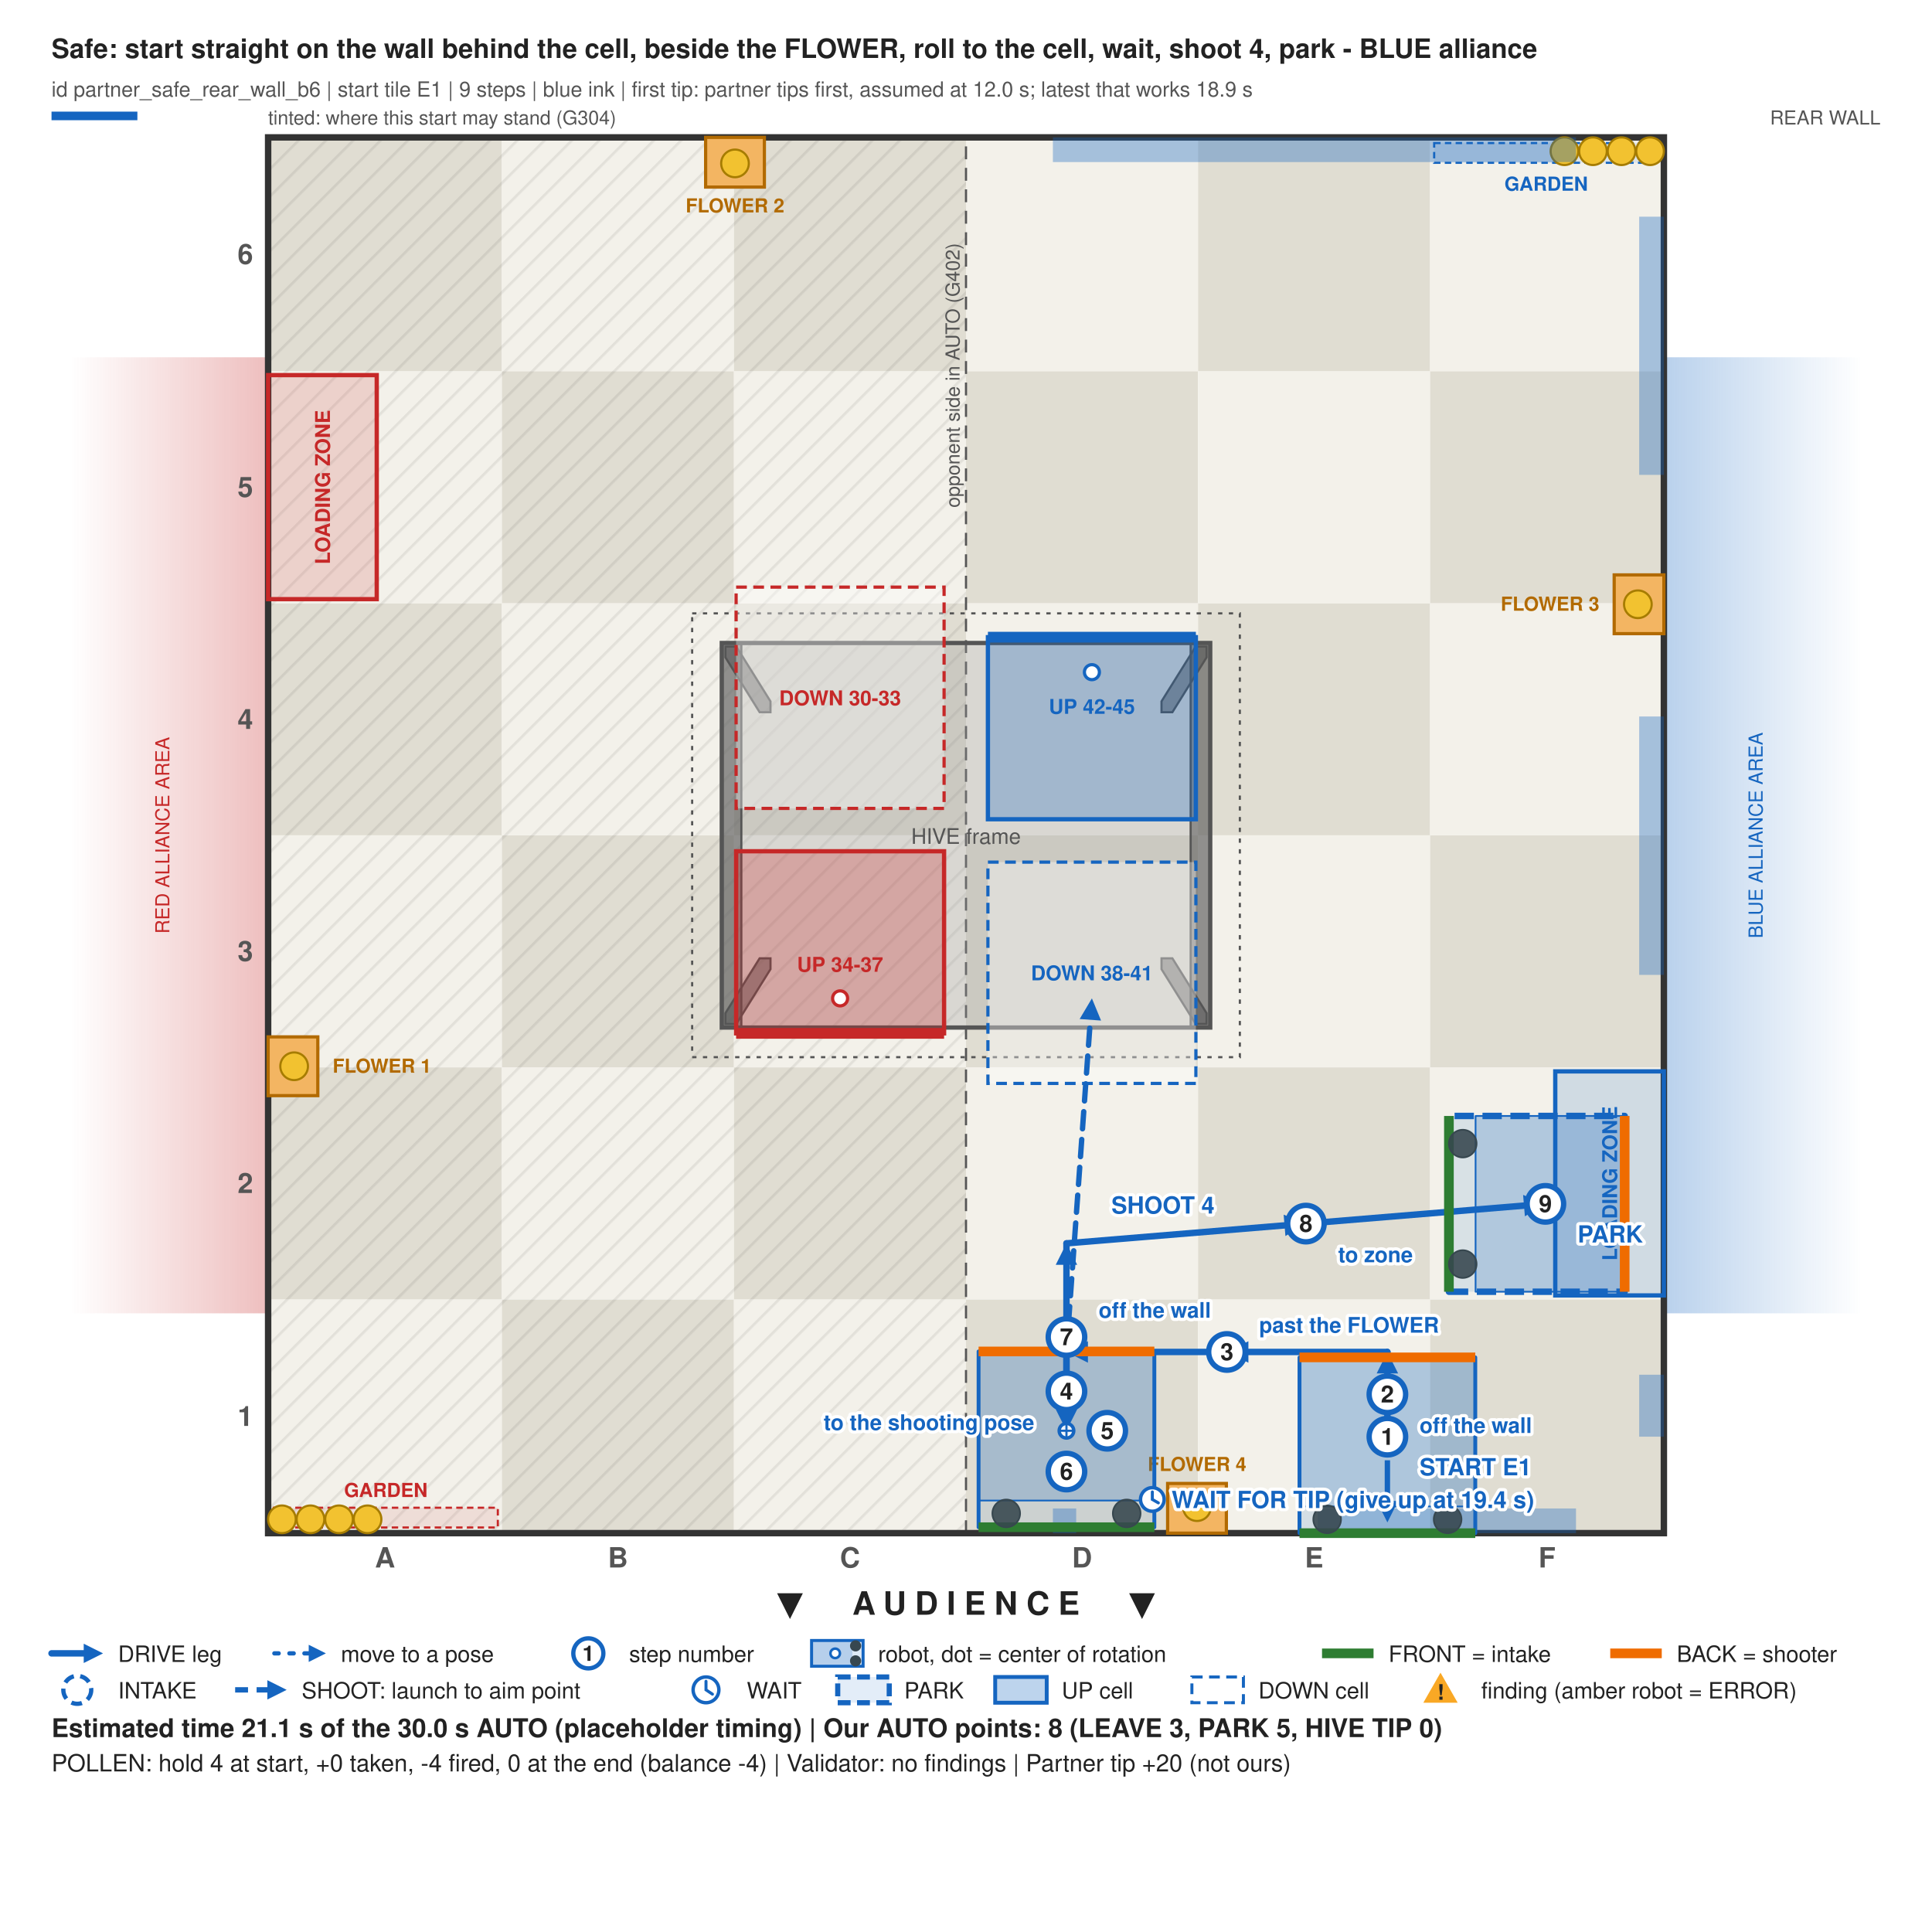
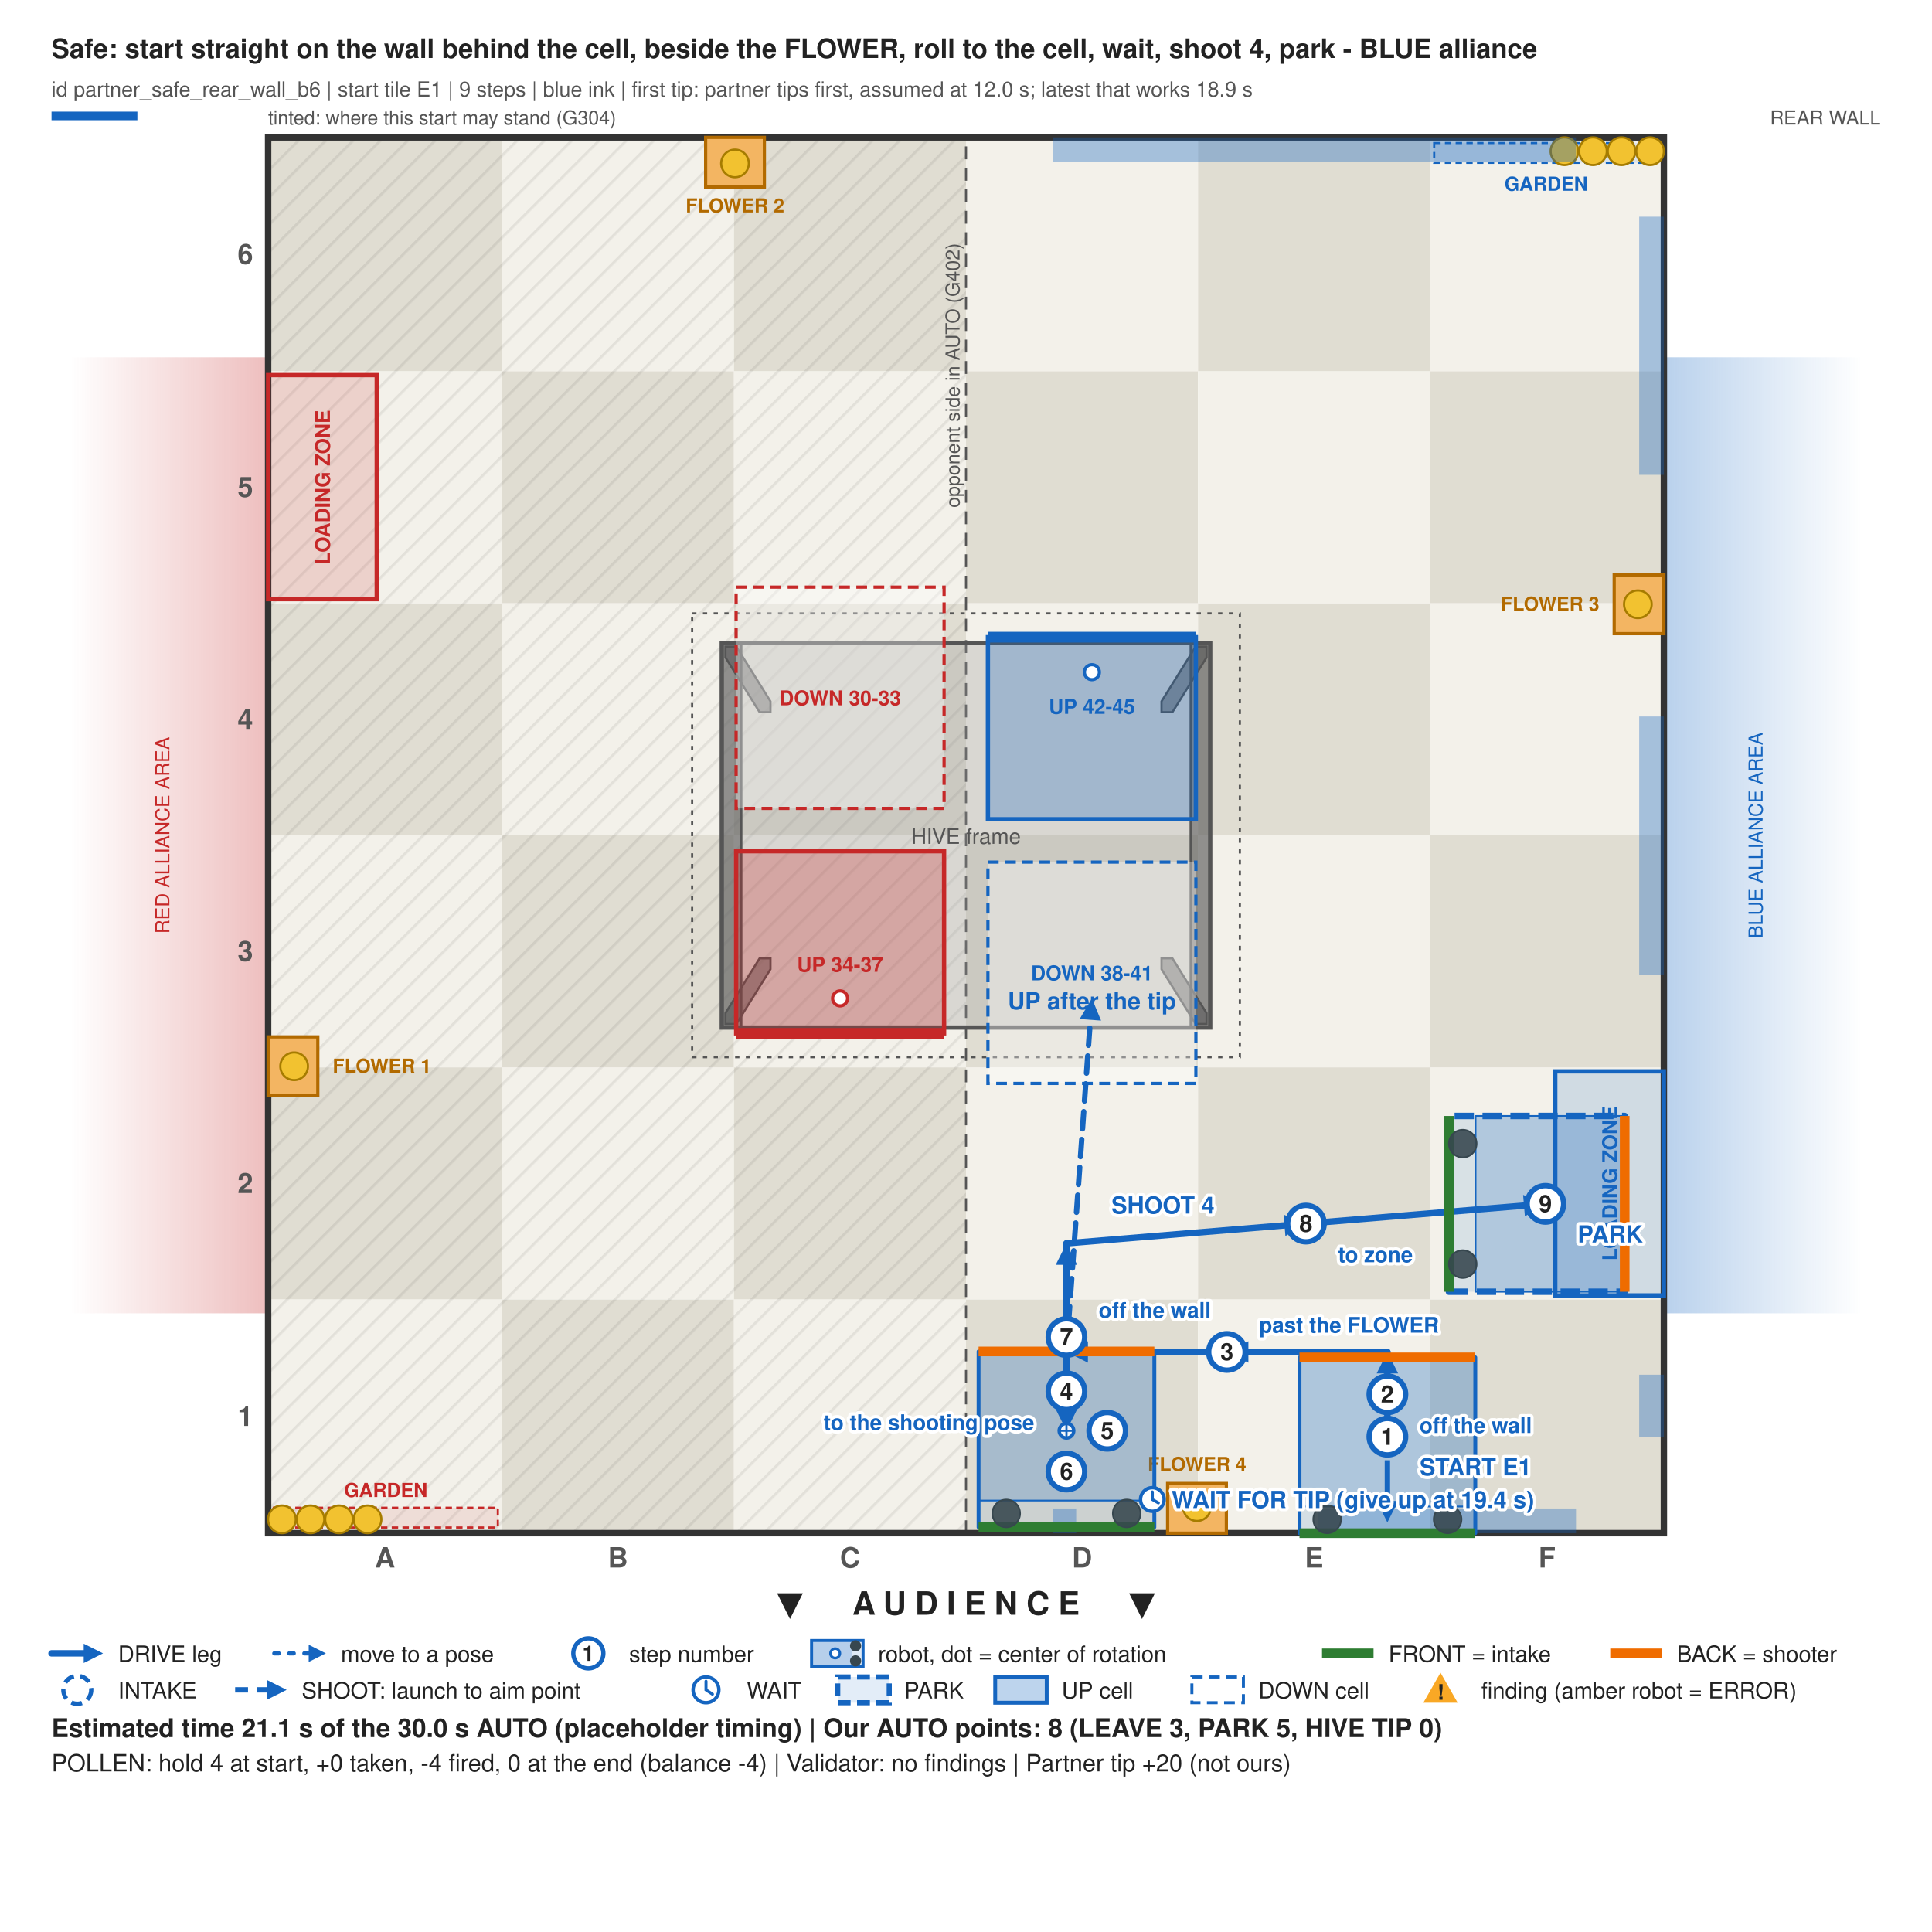
<svg xmlns="http://www.w3.org/2000/svg" viewBox="0 0 900 900" width="900" height="900" role="img" aria-labelledby="svg-title svg-desc" font-family="Helvetica, Arial, sans-serif">
  <defs>
    <linearGradient id="area-red" x1="1" y1="0" x2="0" y2="0">
      <stop offset="0" stop-color="#c62828" stop-opacity="0.30" />
      <stop offset="1" stop-color="#c62828" stop-opacity="0" />
    </linearGradient>
    <linearGradient id="area-blue" x1="0" y1="0" x2="1" y2="0">
      <stop offset="0" stop-color="#1565c0" stop-opacity="0.30" />
      <stop offset="1" stop-color="#1565c0" stop-opacity="0" />
    </linearGradient>
    <pattern id="opponent-hatch" width="9" height="9" patternUnits="userSpaceOnUse" patternTransform="rotate(45)">
      <line x1="0" y1="0" x2="0" y2="9" stroke="#000000" stroke-opacity="0.07" stroke-width="2.5" />
    </pattern>
  </defs>
  <rect id="background" x="0" y="0" width="900" height="900" fill="#ffffff" />
  <text id="title" x="24" y="27" font-size="12.47" font-weight="bold" fill="#222222">Safe: start straight on the wall behind the cell, beside the FLOWER, roll to the cell, wait, shoot 4, park - BLUE alliance</text>
  <text id="subtitle" x="24" y="45" font-size="9.7" fill="#555555">id partner_safe_rear_wall_b6  |  start tile E1  |  9 steps  |  blue ink  |  first tip: partner tips first, assumed at 12.0 s; latest that works 18.9 s</text>
  <rect x="24" y="52" width="40" height="4" fill="#1565c0" />
  <g id="field">
    <rect class="alliance-area" data-alliance="RED" x="32.9" y="166.43" width="92" height="445.37" fill="url(#area-red)" />
    <rect class="alliance-area" data-alliance="BLUE" x="775.1" y="166.43" width="92" height="445.37" fill="url(#area-blue)" />
    <text x="78.9" y="389.12" font-size="9" fill="#c62828" text-anchor="middle" transform="rotate(-90 78.9 389.12)">RED ALLIANCE AREA</text>
    <text x="821.1" y="389.12" font-size="9" fill="#1565c0" text-anchor="middle" transform="rotate(-90 821.1 389.12)">BLUE ALLIANCE AREA</text>
    <rect class="tile" data-tile="A1" x="124.9" y="605.3" width="108.9" height="108.9" fill="#f3f1ea" />
    <rect class="tile" data-tile="A2" x="124.9" y="497.2" width="108.9" height="108.1" fill="#e0ddd2" />
    <rect class="tile" data-tile="A3" x="124.9" y="389.1" width="108.9" height="108.1" fill="#f3f1ea" />
    <rect class="tile" data-tile="A4" x="124.9" y="281" width="108.9" height="108.1" fill="#e0ddd2" />
    <rect class="tile" data-tile="A5" x="124.9" y="172.9" width="108.9" height="108.1" fill="#f3f1ea" />
    <rect class="tile" data-tile="A6" x="124.9" y="64" width="108.9" height="108.9" fill="#e0ddd2" />
    <rect class="tile" data-tile="B1" x="233.8" y="605.3" width="108.1" height="108.9" fill="#e0ddd2" />
    <rect class="tile" data-tile="B2" x="233.8" y="497.2" width="108.1" height="108.1" fill="#f3f1ea" />
    <rect class="tile" data-tile="B3" x="233.8" y="389.1" width="108.1" height="108.1" fill="#e0ddd2" />
    <rect class="tile" data-tile="B4" x="233.8" y="281" width="108.1" height="108.1" fill="#f3f1ea" />
    <rect class="tile" data-tile="B5" x="233.8" y="172.9" width="108.1" height="108.1" fill="#e0ddd2" />
    <rect class="tile" data-tile="B6" x="233.8" y="64" width="108.1" height="108.9" fill="#f3f1ea" />
    <rect class="tile" data-tile="C1" x="341.9" y="605.3" width="108.1" height="108.9" fill="#f3f1ea" />
    <rect class="tile" data-tile="C2" x="341.9" y="497.2" width="108.1" height="108.1" fill="#e0ddd2" />
    <rect class="tile" data-tile="C3" x="341.9" y="389.1" width="108.1" height="108.1" fill="#f3f1ea" />
    <rect class="tile" data-tile="C4" x="341.9" y="281" width="108.1" height="108.1" fill="#e0ddd2" />
    <rect class="tile" data-tile="C5" x="341.9" y="172.9" width="108.1" height="108.1" fill="#f3f1ea" />
    <rect class="tile" data-tile="C6" x="341.9" y="64" width="108.1" height="108.9" fill="#e0ddd2" />
    <rect class="tile" data-tile="D1" x="450" y="605.3" width="108.1" height="108.9" fill="#e0ddd2" />
    <rect class="tile" data-tile="D2" x="450" y="497.2" width="108.1" height="108.1" fill="#f3f1ea" />
    <rect class="tile" data-tile="D3" x="450" y="389.1" width="108.1" height="108.1" fill="#e0ddd2" />
    <rect class="tile" data-tile="D4" x="450" y="281" width="108.1" height="108.1" fill="#f3f1ea" />
    <rect class="tile" data-tile="D5" x="450" y="172.9" width="108.1" height="108.1" fill="#e0ddd2" />
    <rect class="tile" data-tile="D6" x="450" y="64" width="108.1" height="108.9" fill="#f3f1ea" />
    <rect class="tile" data-tile="E1" x="558.1" y="605.3" width="108.1" height="108.9" fill="#f3f1ea" />
    <rect class="tile" data-tile="E2" x="558.1" y="497.2" width="108.1" height="108.1" fill="#e0ddd2" />
    <rect class="tile" data-tile="E3" x="558.1" y="389.1" width="108.1" height="108.1" fill="#f3f1ea" />
    <rect class="tile" data-tile="E4" x="558.1" y="281" width="108.1" height="108.1" fill="#e0ddd2" />
    <rect class="tile" data-tile="E5" x="558.1" y="172.9" width="108.1" height="108.1" fill="#f3f1ea" />
    <rect class="tile" data-tile="E6" x="558.1" y="64" width="108.1" height="108.9" fill="#e0ddd2" />
    <rect class="tile" data-tile="F1" x="666.2" y="605.3" width="108.9" height="108.9" fill="#e0ddd2" />
    <rect class="tile" data-tile="F2" x="666.2" y="497.2" width="108.9" height="108.1" fill="#f3f1ea" />
    <rect class="tile" data-tile="F3" x="666.2" y="389.1" width="108.9" height="108.1" fill="#e0ddd2" />
    <rect class="tile" data-tile="F4" x="666.2" y="281" width="108.9" height="108.1" fill="#f3f1ea" />
    <rect class="tile" data-tile="F5" x="666.2" y="172.9" width="108.9" height="108.1" fill="#e0ddd2" />
    <rect class="tile" data-tile="F6" x="666.2" y="64" width="108.9" height="108.9" fill="#f3f1ea" />
    <rect id="opponent-side" x="124.9" y="64" width="325.1" height="650.2" fill="url(#opponent-hatch)" />
    <line id="side-line" x1="450" y1="714.2" x2="450" y2="64" stroke="#555555" stroke-width="1" stroke-dasharray="6 4" />
    <text id="opponent-label" x="447" y="174.86" font-size="9" fill="#555555" text-anchor="middle" transform="rotate(-90 447 174.86)">opponent side in AUTO (G402)</text>
    <text class="tile-label" x="179.35" y="730.2" font-size="13" font-weight="bold" text-anchor="middle" fill="#555555">A</text>
    <text class="tile-label" x="287.85" y="730.2" font-size="13" font-weight="bold" text-anchor="middle" fill="#555555">B</text>
    <text class="tile-label" x="395.95" y="730.2" font-size="13" font-weight="bold" text-anchor="middle" fill="#555555">C</text>
    <text class="tile-label" x="504.05" y="730.2" font-size="13" font-weight="bold" text-anchor="middle" fill="#555555">D</text>
    <text class="tile-label" x="612.15" y="730.2" font-size="13" font-weight="bold" text-anchor="middle" fill="#555555">E</text>
    <text class="tile-label" x="720.65" y="730.2" font-size="13" font-weight="bold" text-anchor="middle" fill="#555555">F</text>
    <text class="tile-label" x="117.9" y="664.25" font-size="13" font-weight="bold" text-anchor="end" fill="#555555">1</text>
    <text class="tile-label" x="117.9" y="555.75" font-size="13" font-weight="bold" text-anchor="end" fill="#555555">2</text>
    <text class="tile-label" x="117.9" y="447.65" font-size="13" font-weight="bold" text-anchor="end" fill="#555555">3</text>
    <text class="tile-label" x="117.9" y="339.55" font-size="13" font-weight="bold" text-anchor="end" fill="#555555">4</text>
    <text class="tile-label" x="117.9" y="231.45" font-size="13" font-weight="bold" text-anchor="end" fill="#555555">5</text>
    <text class="tile-label" x="117.9" y="122.95" font-size="13" font-weight="bold" text-anchor="end" fill="#555555">6</text>
    <rect id="field-border" x="124.9" y="64" width="650.2" height="650.2" fill="none" stroke="#333333" stroke-width="3" />
  </g>
  <g id="structures">
    <rect id="hive-frame" x="336.23" y="299.53" width="227.54" height="179.14" fill="#9a9a9a" fill-opacity="0.30" stroke="#555555" stroke-width="2" />
    <rect id="hive-keepout" x="322.43" y="285.73" width="255.14" height="206.74" fill="none" stroke="#555555" stroke-width="1" stroke-dasharray="2 3" />
    <g id="hive-solid">
      <polygon class="hive-foot" points="336.23,478.67 345.35,478.67 345.35,299.53 336.23,299.53" fill="#555555" fill-opacity="0.55" stroke="#555555" stroke-width="1" />
      <polygon class="hive-foot" points="554.65,478.67 563.77,478.67 563.77,299.53 554.65,299.53" fill="#555555" fill-opacity="0.55" stroke="#555555" stroke-width="1" />
      <polygon class="hive-foot" points="337.94,477.01 343,477.01 358.92,451.48 358.92,446.42 353.86,446.42 337.94,471.95" fill="#555555" fill-opacity="0.55" stroke="#555555" stroke-width="1" />
      <polygon class="hive-foot" points="337.94,306.25 353.86,331.78 358.92,331.78 358.92,326.72 343,301.19 337.94,301.19" fill="#555555" fill-opacity="0.55" stroke="#555555" stroke-width="1" />
      <polygon class="hive-foot" points="541.08,451.48 557,477.01 562.06,477.01 562.06,471.95 546.14,446.42 541.08,446.42" fill="#555555" fill-opacity="0.55" stroke="#555555" stroke-width="1" />
      <polygon class="hive-foot" points="541.08,331.78 546.14,331.78 562.06,306.25 562.06,301.19 557,301.19 541.08,326.72" fill="#555555" fill-opacity="0.55" stroke="#555555" stroke-width="1" />
    </g>
    <text x="450" y="393.1" font-size="10" fill="#555555" text-anchor="middle">HIVE frame</text>
    <g class="hive" data-alliance="RED">
      <g class="cell cell-down" data-alliance="RED" data-side="REAR">
        <rect x="342.91" y="273.5" width="96.88" height="103.09" fill="#ffffff" fill-opacity="0.35" stroke="#c62828" stroke-width="1.5" stroke-dasharray="5 3" />
        <text x="391.35" y="328.55" font-size="9.5" font-weight="bold" fill="#c62828" text-anchor="middle">DOWN 30-33</text>
      </g>
      <g class="cell cell-up" data-alliance="RED" data-side="AUDIENCE">
        <rect x="342.91" y="396.55" width="96.88" height="84.82" fill="#c62828" fill-opacity="0.28" stroke="#c62828" stroke-width="2" />
        <line class="cell-opening" x1="342.91" y1="481.38" x2="439.79" y2="481.38" stroke="#c62828" stroke-width="5" />
        <circle class="aim-point" cx="391.35" cy="465.08" r="3.5" fill="#ffffff" stroke="#c62828" stroke-width="1.5" />
        <text x="391.35" y="452.68" font-size="9.5" font-weight="bold" fill="#c62828" text-anchor="middle">UP 34-37</text>
      </g>
    </g>
    <g class="hive" data-alliance="BLUE">
      <g class="cell cell-down" data-alliance="BLUE" data-side="AUDIENCE">
        <rect x="460.21" y="401.61" width="96.88" height="103.09" fill="#ffffff" fill-opacity="0.35" stroke="#1565c0" stroke-width="1.5" stroke-dasharray="5 3" />
        <text x="508.65" y="456.66" font-size="9.5" font-weight="bold" fill="#1565c0" text-anchor="middle">DOWN 38-41</text>
+         <text class="cell-cue" x="508.65" y="470.16" font-size="11" font-weight="bold" fill="#1565c0" text-anchor="middle">UP after the tip</text>
      </g>
      <g class="cell cell-up" data-alliance="BLUE" data-side="REAR">
        <rect x="460.21" y="296.82" width="96.88" height="84.82" fill="#1565c0" fill-opacity="0.28" stroke="#1565c0" stroke-width="2" />
        <line class="cell-opening" x1="460.21" y1="296.82" x2="557.09" y2="296.82" stroke="#1565c0" stroke-width="5" />
        <circle class="aim-point" cx="508.65" cy="313.12" r="3.5" fill="#ffffff" stroke="#1565c0" stroke-width="1.5" />
        <text x="508.65" y="332.52" font-size="9.5" font-weight="bold" fill="#1565c0" text-anchor="middle">UP 42-45</text>
      </g>
    </g>
    <g class="flower" data-flower="1">
      <rect x="124.9" y="483.02" width="23.15" height="27.37" fill="#f3b562" stroke="#b26a00" stroke-width="1.5" />
      <circle cx="137.02" cy="496.71" r="6.44" fill="#f2c230" stroke="#a67c00" stroke-width="1" />
      <text x="154.95" y="499.71" font-size="9" fill="#b26a00" font-weight="bold" text-anchor="start">FLOWER 1</text>
    </g>
    <g class="flower" data-flower="2">
      <rect x="328.71" y="64" width="27.37" height="23.15" fill="#f3b562" stroke="#b26a00" stroke-width="1.5" />
      <circle cx="342.39" cy="76.12" r="6.44" fill="#f2c230" stroke="#a67c00" stroke-width="1" />
      <text x="342.39" y="98.95" font-size="9" fill="#b26a00" font-weight="bold" text-anchor="middle">FLOWER 2</text>
    </g>
    <g class="flower" data-flower="3">
      <rect x="751.95" y="267.81" width="23.15" height="27.37" fill="#f3b562" stroke="#b26a00" stroke-width="1.5" />
      <circle cx="762.98" cy="281.49" r="6.44" fill="#f2c230" stroke="#a67c00" stroke-width="1" />
      <text x="745.05" y="284.49" font-size="9" fill="#b26a00" font-weight="bold" text-anchor="end">FLOWER 3</text>
    </g>
    <g class="flower" data-flower="4">
      <rect x="543.92" y="691.05" width="27.37" height="23.15" fill="#f3b562" stroke="#b26a00" stroke-width="1.5" />
      <circle cx="557.61" cy="702.08" r="6.44" fill="#f2c230" stroke="#a67c00" stroke-width="1" />
      <text x="557.61" y="685.25" font-size="9" fill="#b26a00" font-weight="bold" text-anchor="middle">FLOWER 4</text>
    </g>
    <g class="garden" data-alliance="RED">
      <rect x="127.54" y="702.36" width="104.37" height="9.2" fill="#c62828" fill-opacity="0.10" stroke="#c62828" stroke-width="1" stroke-dasharray="3 2" />
      <circle class="pollen" cx="131.34" cy="707.76" r="6.44" fill="#f2c230" stroke="#a67c00" stroke-width="1" />
      <circle class="pollen" cx="144.63" cy="707.76" r="6.44" fill="#f2c230" stroke="#a67c00" stroke-width="1" />
      <circle class="pollen" cx="157.93" cy="707.76" r="6.44" fill="#f2c230" stroke="#a67c00" stroke-width="1" />
      <circle class="pollen" cx="171.22" cy="707.76" r="6.44" fill="#f2c230" stroke="#a67c00" stroke-width="1" />
      <text x="179.73" y="697.36" font-size="9" fill="#c62828" text-anchor="middle" font-weight="bold">GARDEN</text>
    </g>
    <g class="loading-zone" data-alliance="RED">
      <rect x="124.9" y="174.74" width="50.6" height="104.37" fill="#c62828" fill-opacity="0.16" stroke="#c62828" stroke-width="2" />
      <text x="150.2" y="230.43" font-size="9.5" font-weight="bold" fill="#c62828" text-anchor="middle" transform="rotate(-90 150.2 226.93)">LOADING ZONE</text>
    </g>
    <g class="garden" data-alliance="BLUE">
      <rect x="668.09" y="66.64" width="104.37" height="9.2" fill="#1565c0" fill-opacity="0.10" stroke="#1565c0" stroke-width="1" stroke-dasharray="3 2" />
      <circle class="pollen" cx="768.66" cy="70.44" r="6.44" fill="#f2c230" stroke="#a67c00" stroke-width="1" />
      <circle class="pollen" cx="755.37" cy="70.44" r="6.44" fill="#f2c230" stroke="#a67c00" stroke-width="1" />
      <circle class="pollen" cx="742.07" cy="70.44" r="6.44" fill="#f2c230" stroke="#a67c00" stroke-width="1" />
      <circle class="pollen" cx="728.78" cy="70.44" r="6.44" fill="#f2c230" stroke="#a67c00" stroke-width="1" />
      <text x="720.27" y="88.84" font-size="9" fill="#1565c0" text-anchor="middle" font-weight="bold">GARDEN</text>
    </g>
    <g class="loading-zone" data-alliance="BLUE">
      <rect x="724.5" y="499.09" width="50.6" height="104.37" fill="#1565c0" fill-opacity="0.16" stroke="#1565c0" stroke-width="2" />
      <text x="749.8" y="554.77" font-size="9.5" font-weight="bold" fill="#1565c0" text-anchor="middle" transform="rotate(-90 749.8 551.27)">LOADING ZONE</text>
    </g>
    <text id="audience-label" x="450" y="752.2" font-size="15" font-weight="bold" letter-spacing="4" text-anchor="middle" fill="#222222">AUDIENCE</text>
    <polygon class="compass-arrow" points="362,742.2 374,742.2 368,754.2" fill="#222222" />
    <polygon class="compass-arrow" points="526,742.2 538,742.2 532,754.2" fill="#222222" />
    <text x="876" y="58" font-size="9" fill="#555555" text-anchor="end">REAR WALL</text>
  </g>
  <g id="start-bands" data-heading="-90">
    <rect class="start-band" data-wall="BLUE" data-from="9.77" data-to="16.04" x="763.6" y="640.4" width="11.5" height="28.86" fill="#1565c0" fill-opacity="0.35" />
    <rect class="start-band" data-wall="BLUE" data-from="56.53" data-to="82.7" x="763.6" y="333.77" width="11.5" height="120.37" fill="#1565c0" fill-opacity="0.35" />
    <rect class="start-band" data-wall="BLUE" data-from="107.17" data-to="133.32" x="763.6" y="100.94" width="11.5" height="120.27" fill="#1565c0" fill-opacity="0.35" />
    <rect class="start-band" data-wall="AUDIENCE" data-from="79.47" data-to="81.83" x="490.48" y="702.7" width="10.85" height="11.5" fill="#1565c0" fill-opacity="0.35" />
    <rect class="start-band" data-wall="AUDIENCE" data-from="106.3" data-to="132.45" x="613.89" y="702.7" width="120.27" height="11.5" fill="#1565c0" fill-opacity="0.35" />
    <rect class="start-band" data-wall="REAR" data-from="79.47" data-to="132.45" x="490.48" y="64" width="243.68" height="11.5" fill="#1565c0" fill-opacity="0.35" />
    <text class="start-band-label" x="124.9" y="58" font-size="9" fill="#555555">tinted: where this start may stand (G304)</text>
  </g>
  <g id="route" data-ink="#1565c0" data-alliance="BLUE" data-route="partner_safe_rear_wall_b6">
    <g class="drive-leg" data-step="2" data-mode="CONSTANT">
      <path class="leg" d="M 646.3 669.26 L 646.3 629.8" fill="none" stroke="#1565c0" stroke-width="3" stroke-linecap="round" stroke-linejoin="round" />
      <polygon class="arrowhead" points="646.3,629.8 651.3,639.8 641.3,639.8" fill="#1565c0" />
    </g>
    <g class="drive-leg" data-step="3" data-mode="CONSTANT">
      <path class="leg" d="M 646.3 629.8 L 496.8 629.8" fill="none" stroke="#1565c0" stroke-width="3" stroke-linecap="round" stroke-linejoin="round" />
      <polygon class="arrowhead" points="571.55,629.8 581.55,624.8 581.55,634.8" fill="#1565c0" />
      <polygon class="arrowhead" points="496.8,629.8 506.8,624.8 506.8,634.8" fill="#1565c0" />
    </g>
    <g class="drive-leg" data-step="4" data-mode="CONSTANT">
      <path class="leg" d="M 496.8 629.8 L 496.8 666.5" fill="none" stroke="#1565c0" stroke-width="3" stroke-linecap="round" stroke-linejoin="round" />
      <polygon class="arrowhead" points="496.8,666.5 491.8,656.5 501.8,656.5" fill="#1565c0" />
    </g>
    <g class="drive-leg" data-step="7" data-mode="CONSTANT">
      <path class="leg" d="M 496.8 666.5 L 496.8 579.2" fill="none" stroke="#1565c0" stroke-width="3" stroke-linecap="round" stroke-linejoin="round" />
      <polygon class="arrowhead" points="496.8,579.2 501.8,589.2 491.8,589.2" fill="#1565c0" />
    </g>
    <g class="drive-leg" data-step="8" data-mode="LINEAR">
      <path class="leg" d="M 496.8 579.2 L 719.9 560.8" fill="none" stroke="#1565c0" stroke-width="3" stroke-linecap="round" stroke-linejoin="round" />
      <polygon class="arrowhead" points="608.35,570 598.8,575.81 597.97,565.84" fill="#1565c0" />
      <polygon class="arrowhead" points="719.9,560.8 710.35,566.61 709.52,556.64" fill="#1565c0" />
    </g>
    <g id="start-footprint" class="footprint start" data-step="1">
      <polygon class="outline" points="687.24,714.2 687.24,632.32 605.36,632.32 605.36,714.2" fill="#1565c0" fill-opacity="0.14" stroke="#1565c0" stroke-width="1.8" stroke-linejoin="round" />
      <polygon class="chassis" points="687.24,701.78 687.24,632.32 605.36,632.32 605.36,701.78" fill="#1565c0" fill-opacity="0.2" stroke="#1565c0" stroke-width="0.8" stroke-linejoin="round" />
      <line class="front-edge" x1="687.24" y1="714.2" x2="605.36" y2="714.2" stroke="#2e7d32" stroke-width="4.5" />
      <line class="back-edge" x1="687.24" y1="632.32" x2="605.36" y2="632.32" stroke="#ef6c00" stroke-width="4.5" />
      <circle class="wheel" data-wheel="LEFT" cx="674.36" cy="707.76" r="6.44" fill="#37474f" fill-opacity="0.88" stroke="#37474f" stroke-width="0.8" />
      <circle class="wheel" data-wheel="RIGHT" cx="618.24" cy="707.76" r="6.44" fill="#37474f" fill-opacity="0.88" stroke="#37474f" stroke-width="0.8" />
      <g class="pose-point" data-x="113.35" data-y="9.77">
        <circle cx="646.3" cy="669.26" r="3.4" fill="#ffffff" fill-opacity="0.92" stroke="#1565c0" stroke-width="1.6" />
        <line x1="642.9" y1="669.26" x2="649.7" y2="669.26" stroke="#1565c0" stroke-width="1" />
        <line x1="646.3" y1="665.86" x2="646.3" y2="672.66" stroke="#1565c0" stroke-width="1" />
      </g>
      <line class="heading-arrow" x1="646.3" y1="680.26" x2="646.3" y2="701.2" stroke="#1565c0" stroke-width="2.5" />
      <polygon class="arrowhead" points="646.3,709.2 641.3,699.2 651.3,699.2" fill="#1565c0" />
    </g>
    <g class="shoot-pose" data-step="6" data-nominal="false">
      <polygon class="outline" points="537.74,711.44 537.74,629.56 455.86,629.56 455.86,711.44" fill="#1565c0" fill-opacity="0.1" stroke="#1565c0" stroke-width="1.8" stroke-linejoin="round" />
      <polygon class="chassis" points="537.74,699.02 537.74,629.56 455.86,629.56 455.86,699.02" fill="#1565c0" fill-opacity="0.2" stroke="#1565c0" stroke-width="0.8" stroke-linejoin="round" />
      <line class="front-edge" x1="537.74" y1="711.44" x2="455.86" y2="711.44" stroke="#2e7d32" stroke-width="4.5" />
      <line class="back-edge" x1="537.74" y1="629.56" x2="455.86" y2="629.56" stroke="#ef6c00" stroke-width="4.5" />
      <circle class="wheel" data-wheel="LEFT" cx="524.86" cy="705" r="6.44" fill="#37474f" fill-opacity="0.88" stroke="#37474f" stroke-width="0.8" />
      <circle class="wheel" data-wheel="RIGHT" cx="468.74" cy="705" r="6.44" fill="#37474f" fill-opacity="0.88" stroke="#37474f" stroke-width="0.8" />
      <g class="pose-point" data-x="80.85" data-y="10.37">
        <circle cx="496.8" cy="666.5" r="3.4" fill="#ffffff" fill-opacity="0.92" stroke="#1565c0" stroke-width="1.6" />
        <line x1="493.4" y1="666.5" x2="500.2" y2="666.5" stroke="#1565c0" stroke-width="1" />
        <line x1="496.8" y1="663.1" x2="496.8" y2="669.9" stroke="#1565c0" stroke-width="1" />
      </g>
      <line class="shot" x1="496.8" y1="629.56" x2="508" y2="474.06" stroke="#1565c0" stroke-width="2.5" stroke-dasharray="8 5" stroke-linecap="round" />
      <polygon class="arrowhead" points="508.65,465.08 512.92,475.42 502.94,474.7" fill="#1565c0" />
    </g>
    <g class="park-outline" data-step="9">
      <polygon class="outline" points="674.96,601.74 756.84,601.74 756.84,519.86 674.96,519.86" fill="#1565c0" fill-opacity="0.12" stroke="#1565c0" stroke-width="3" stroke-dasharray="9 4" stroke-linejoin="round" />
      <polygon class="chassis" points="687.38,601.74 756.84,601.74 756.84,519.86 687.38,519.86" fill="#1565c0" fill-opacity="0.2" stroke="#1565c0" stroke-width="0.8" stroke-linejoin="round" />
      <line class="front-edge" x1="674.96" y1="601.74" x2="674.96" y2="519.86" stroke="#2e7d32" stroke-width="4.5" />
      <line class="back-edge" x1="756.84" y1="601.74" x2="756.84" y2="519.86" stroke="#ef6c00" stroke-width="4.5" />
      <circle class="wheel" data-wheel="LEFT" cx="681.4" cy="588.86" r="6.44" fill="#37474f" fill-opacity="0.88" stroke="#37474f" stroke-width="0.8" />
      <circle class="wheel" data-wheel="RIGHT" cx="681.4" cy="532.74" r="6.44" fill="#37474f" fill-opacity="0.88" stroke="#37474f" stroke-width="0.8" />
      <g class="pose-point" data-x="129.35" data-y="33.35">
        <circle cx="719.9" cy="560.8" r="3.4" fill="#ffffff" fill-opacity="0.92" stroke="#1565c0" stroke-width="1.6" />
        <line x1="716.5" y1="560.8" x2="723.3" y2="560.8" stroke="#1565c0" stroke-width="1" />
        <line x1="719.9" y1="557.4" x2="719.9" y2="564.2" stroke="#1565c0" stroke-width="1" />
      </g>
    </g>
    <g id="badges">
      <g class="badge" data-step="1" data-kind="START">
        <circle cx="646.3" cy="669.26" r="8.5" fill="#ffffff" stroke="#1565c0" stroke-width="2.5" />
        <text x="646.3" y="673.06" font-size="11" font-weight="bold" text-anchor="middle" fill="#222222">1</text>
      </g>
      <g class="badge" data-step="2" data-kind="DRIVE">
        <circle cx="646.3" cy="649.53" r="8.5" fill="#ffffff" stroke="#1565c0" stroke-width="2.5" />
        <text x="646.3" y="653.33" font-size="11" font-weight="bold" text-anchor="middle" fill="#222222">2</text>
      </g>
      <g class="badge" data-step="3" data-kind="DRIVE">
        <circle cx="571.55" cy="629.8" r="8.5" fill="#ffffff" stroke="#1565c0" stroke-width="2.5" />
        <text x="571.55" y="633.6" font-size="11" font-weight="bold" text-anchor="middle" fill="#222222">3</text>
      </g>
      <g class="badge" data-step="4" data-kind="DRIVE">
        <circle cx="496.8" cy="648.15" r="8.5" fill="#ffffff" stroke="#1565c0" stroke-width="2.5" />
        <text x="496.8" y="651.95" font-size="11" font-weight="bold" text-anchor="middle" fill="#222222">4</text>
      </g>
      <g class="badge" data-step="5" data-kind="WAIT_FOR_TIP">
        <circle cx="515.8" cy="666.5" r="8.5" fill="#ffffff" stroke="#1565c0" stroke-width="2.5" />
        <text x="515.8" y="670.3" font-size="11" font-weight="bold" text-anchor="middle" fill="#222222">5</text>
      </g>
      <g class="badge" data-step="6" data-kind="SHOOT">
        <circle cx="496.8" cy="685.5" r="8.5" fill="#ffffff" stroke="#1565c0" stroke-width="2.5" />
        <text x="496.8" y="689.3" font-size="11" font-weight="bold" text-anchor="middle" fill="#222222">6</text>
      </g>
      <g class="badge" data-step="7" data-kind="DRIVE">
        <circle cx="496.8" cy="622.85" r="8.5" fill="#ffffff" stroke="#1565c0" stroke-width="2.5" />
        <text x="496.8" y="626.65" font-size="11" font-weight="bold" text-anchor="middle" fill="#222222">7</text>
      </g>
      <g class="badge" data-step="8" data-kind="DRIVE">
        <circle cx="608.35" cy="570" r="8.5" fill="#ffffff" stroke="#1565c0" stroke-width="2.5" />
        <text x="608.35" y="573.8" font-size="11" font-weight="bold" text-anchor="middle" fill="#222222">8</text>
      </g>
      <g class="badge" data-step="9" data-kind="PARK">
        <circle cx="719.9" cy="560.8" r="8.5" fill="#ffffff" stroke="#1565c0" stroke-width="2.5" />
        <text x="719.9" y="564.6" font-size="11" font-weight="bold" text-anchor="middle" fill="#222222">9</text>
      </g>
    </g>
    <g id="step-labels">
      <text class="step-label" x="661.3" y="687.26" font-size="11" font-weight="bold" fill="#1565c0" text-anchor="start" stroke="#ffffff" stroke-width="3" stroke-linejoin="round" paint-order="stroke">START E1</text>
      <text class="step-label" x="661.3" y="667.53" font-size="10" font-weight="bold" fill="#1565c0" text-anchor="start" stroke="#ffffff" stroke-width="3" stroke-linejoin="round" paint-order="stroke">off the wall</text>
      <text class="step-label" x="586.55" y="620.8" font-size="10" font-weight="bold" fill="#1565c0" text-anchor="start" stroke="#ffffff" stroke-width="3" stroke-linejoin="round" paint-order="stroke">past the FLOWER</text>
      <text class="step-label" x="481.8" y="666.15" font-size="10" font-weight="bold" fill="#1565c0" text-anchor="end" stroke="#ffffff" stroke-width="3" stroke-linejoin="round" paint-order="stroke">to the shooting pose</text>
      <g class="clock">
        <circle cx="536.8" cy="698.5" r="5.5" fill="#ffffff" stroke="#1565c0" stroke-width="1.6" />
        <polyline points="536.8,695 536.8,698.5 539.6,700.1" fill="none" stroke="#1565c0" stroke-width="1.4" stroke-linecap="round" />
      </g>
      <text class="step-label" x="545.8" y="702.5" font-size="11" font-weight="bold" fill="#1565c0" text-anchor="start" stroke="#ffffff" stroke-width="3" stroke-linejoin="round" paint-order="stroke">WAIT FOR TIP (give up at 19.4 s)</text>
      <text class="step-label" x="517.73" y="565.32" font-size="11" font-weight="bold" fill="#1565c0" text-anchor="start" stroke="#ffffff" stroke-width="3" stroke-linejoin="round" paint-order="stroke">SHOOT 4</text>
      <text class="step-label" x="511.8" y="613.85" font-size="10" font-weight="bold" fill="#1565c0" text-anchor="start" stroke="#ffffff" stroke-width="3" stroke-linejoin="round" paint-order="stroke">off the wall</text>
      <text class="step-label" x="623.35" y="588" font-size="10" font-weight="bold" fill="#1565c0" text-anchor="start" stroke="#ffffff" stroke-width="3" stroke-linejoin="round" paint-order="stroke">to zone</text>
      <text class="step-label" x="734.9" y="578.8" font-size="11" font-weight="bold" fill="#1565c0" text-anchor="start" stroke="#ffffff" stroke-width="3" stroke-linejoin="round" paint-order="stroke">PARK</text>
    </g>
    <g id="issue-marks">
</g>
  </g>
  <g id="legend">
    <g class="legend-item" data-icon="drive">
      <line x1="24" y1="770.2" x2="40" y2="770.2" stroke="#1565c0" stroke-width="3" stroke-linecap="round" />
      <polygon class="arrowhead" points="48,770.2 39,774.7 39,765.7" fill="#1565c0" />
      <text x="55" y="774.2" font-size="10.5" fill="#222222">DRIVE leg</text>
    </g>
    <g class="legend-item" data-icon="approach">
      <line x1="127.81" y1="770.2" x2="143.81" y2="770.2" stroke="#1565c0" stroke-width="2" stroke-dasharray="2 5" stroke-linecap="round" />
      <polygon class="arrowhead" points="151.81,770.2 143.81,774.2 143.81,766.2" fill="#1565c0" />
      <text x="158.81" y="774.2" font-size="10.5" fill="#222222">move to a pose</text>
    </g>
    <g class="legend-item" data-icon="badge">
      <circle cx="274.07" cy="770.2" r="7" fill="#ffffff" stroke="#1565c0" stroke-width="2" />
      <text x="274.07" y="773.7" font-size="10" font-weight="bold" text-anchor="middle" fill="#222222">1</text>
      <text x="293.07" y="774.2" font-size="10.5" fill="#222222">step number</text>
    </g>
    <g class="legend-item" data-icon="robot">
      <rect x="378.06" y="764.2" width="24" height="12" fill="#1565c0" fill-opacity="0.14" stroke="#1565c0" stroke-width="1.4" />
      <rect x="378.06" y="764.2" width="19" height="12" fill="#1565c0" fill-opacity="0.2" />
      <circle cx="398.56" cy="766.7" r="2.6" fill="#37474f" />
      <circle cx="398.56" cy="773.7" r="2.6" fill="#37474f" />
      <circle cx="389.06" cy="770.2" r="2.2" fill="#ffffff" stroke="#1565c0" stroke-width="1.2" />
      <text x="409.06" y="774.2" font-size="10.5" fill="#222222">robot, dot = center of rotation</text>
    </g>
    <g class="legend-item" data-icon="front">
      <line x1="615.85" y1="770.2" x2="639.85" y2="770.2" stroke="#2e7d32" stroke-width="4.5" />
      <text x="646.85" y="774.2" font-size="10.5" fill="#222222">FRONT = intake</text>
    </g>
    <g class="legend-item" data-icon="back">
      <line x1="750.11" y1="770.2" x2="774.11" y2="770.2" stroke="#ef6c00" stroke-width="4.5" />
      <text x="781.11" y="774.2" font-size="10.5" fill="#222222">BACK = shooter</text>
    </g>
    <g class="legend-item" data-icon="intake">
      <circle cx="36" cy="787.2" r="6.5" fill="none" stroke="#1565c0" stroke-width="2" stroke-dasharray="5 3" />
      <text x="55" y="791.2" font-size="10.5" fill="#222222">INTAKE</text>
    </g>
    <g class="legend-item" data-icon="shoot">
      <line x1="109.54" y1="787.2" x2="125.54" y2="787.2" stroke="#1565c0" stroke-width="2.5" stroke-dasharray="6 4" />
      <polygon class="arrowhead" points="133.54,787.2 124.54,791.7 124.54,782.7" fill="#1565c0" />
      <text x="140.54" y="791.2" font-size="10.5" fill="#222222">SHOOT: launch to aim point</text>
    </g>
    <g class="legend-item" data-icon="wait">
      <circle cx="328.88" cy="787.2" r="6" fill="#ffffff" stroke="#1565c0" stroke-width="1.6" />
      <polyline points="328.88,783.2 328.88,787.2 331.88,789.2" fill="none" stroke="#1565c0" stroke-width="1.4" stroke-linecap="round" />
      <text x="347.88" y="791.2" font-size="10.5" fill="#222222">WAIT</text>
    </g>
    <g class="legend-item" data-icon="park">
      <rect x="390.24" y="781.2" width="24" height="12" fill="#1565c0" fill-opacity="0.12" stroke="#1565c0" stroke-width="2.4" stroke-dasharray="6 3" />
      <text x="421.24" y="791.2" font-size="10.5" fill="#222222">PARK</text>
    </g>
    <g class="legend-item" data-icon="up">
      <rect x="463.6" y="781.2" width="24" height="12" fill="#1565c0" fill-opacity="0.28" stroke="#1565c0" stroke-width="1.8" />
      <text x="494.6" y="791.2" font-size="10.5" fill="#222222">UP cell</text>
    </g>
    <g class="legend-item" data-icon="down">
      <rect x="555.23" y="781.2" width="24" height="12" fill="#ffffff" fill-opacity="0.35" stroke="#1565c0" stroke-width="1.4" stroke-dasharray="5 3" />
      <text x="586.23" y="791.2" font-size="10.5" fill="#222222">DOWN cell</text>
    </g>
    <g class="legend-item" data-icon="issue">
      <polygon points="671.04,779.2 679.04,793.2 663.04,793.2" fill="#f9a825" />
      <text x="671.04" y="791.8" font-size="10" font-weight="bold" text-anchor="middle" fill="#222222">!</text>
      <text x="690.04" y="791.2" font-size="10.5" fill="#222222">finding (amber robot = ERROR)</text>
    </g>
  </g>
  <g id="footer">
    <text id="footer-metrics" x="24" y="809.2" font-size="12" font-weight="bold" fill="#222222">Estimated time 21.1 s of the 30.0 s AUTO (placeholder timing)   |   Our AUTO points: 8  (LEAVE 3, PARK 5, HIVE TIP 0)</text>
    <text id="footer-pollen" x="24" y="825.2" font-size="11.1" fill="#222222">POLLEN: hold 4 at start, +0 taken, -4 fired, 0 at the end (balance -4)   |   Validator: no findings   |   Partner tip +20 (not ours)</text>
  </g>
</svg>
